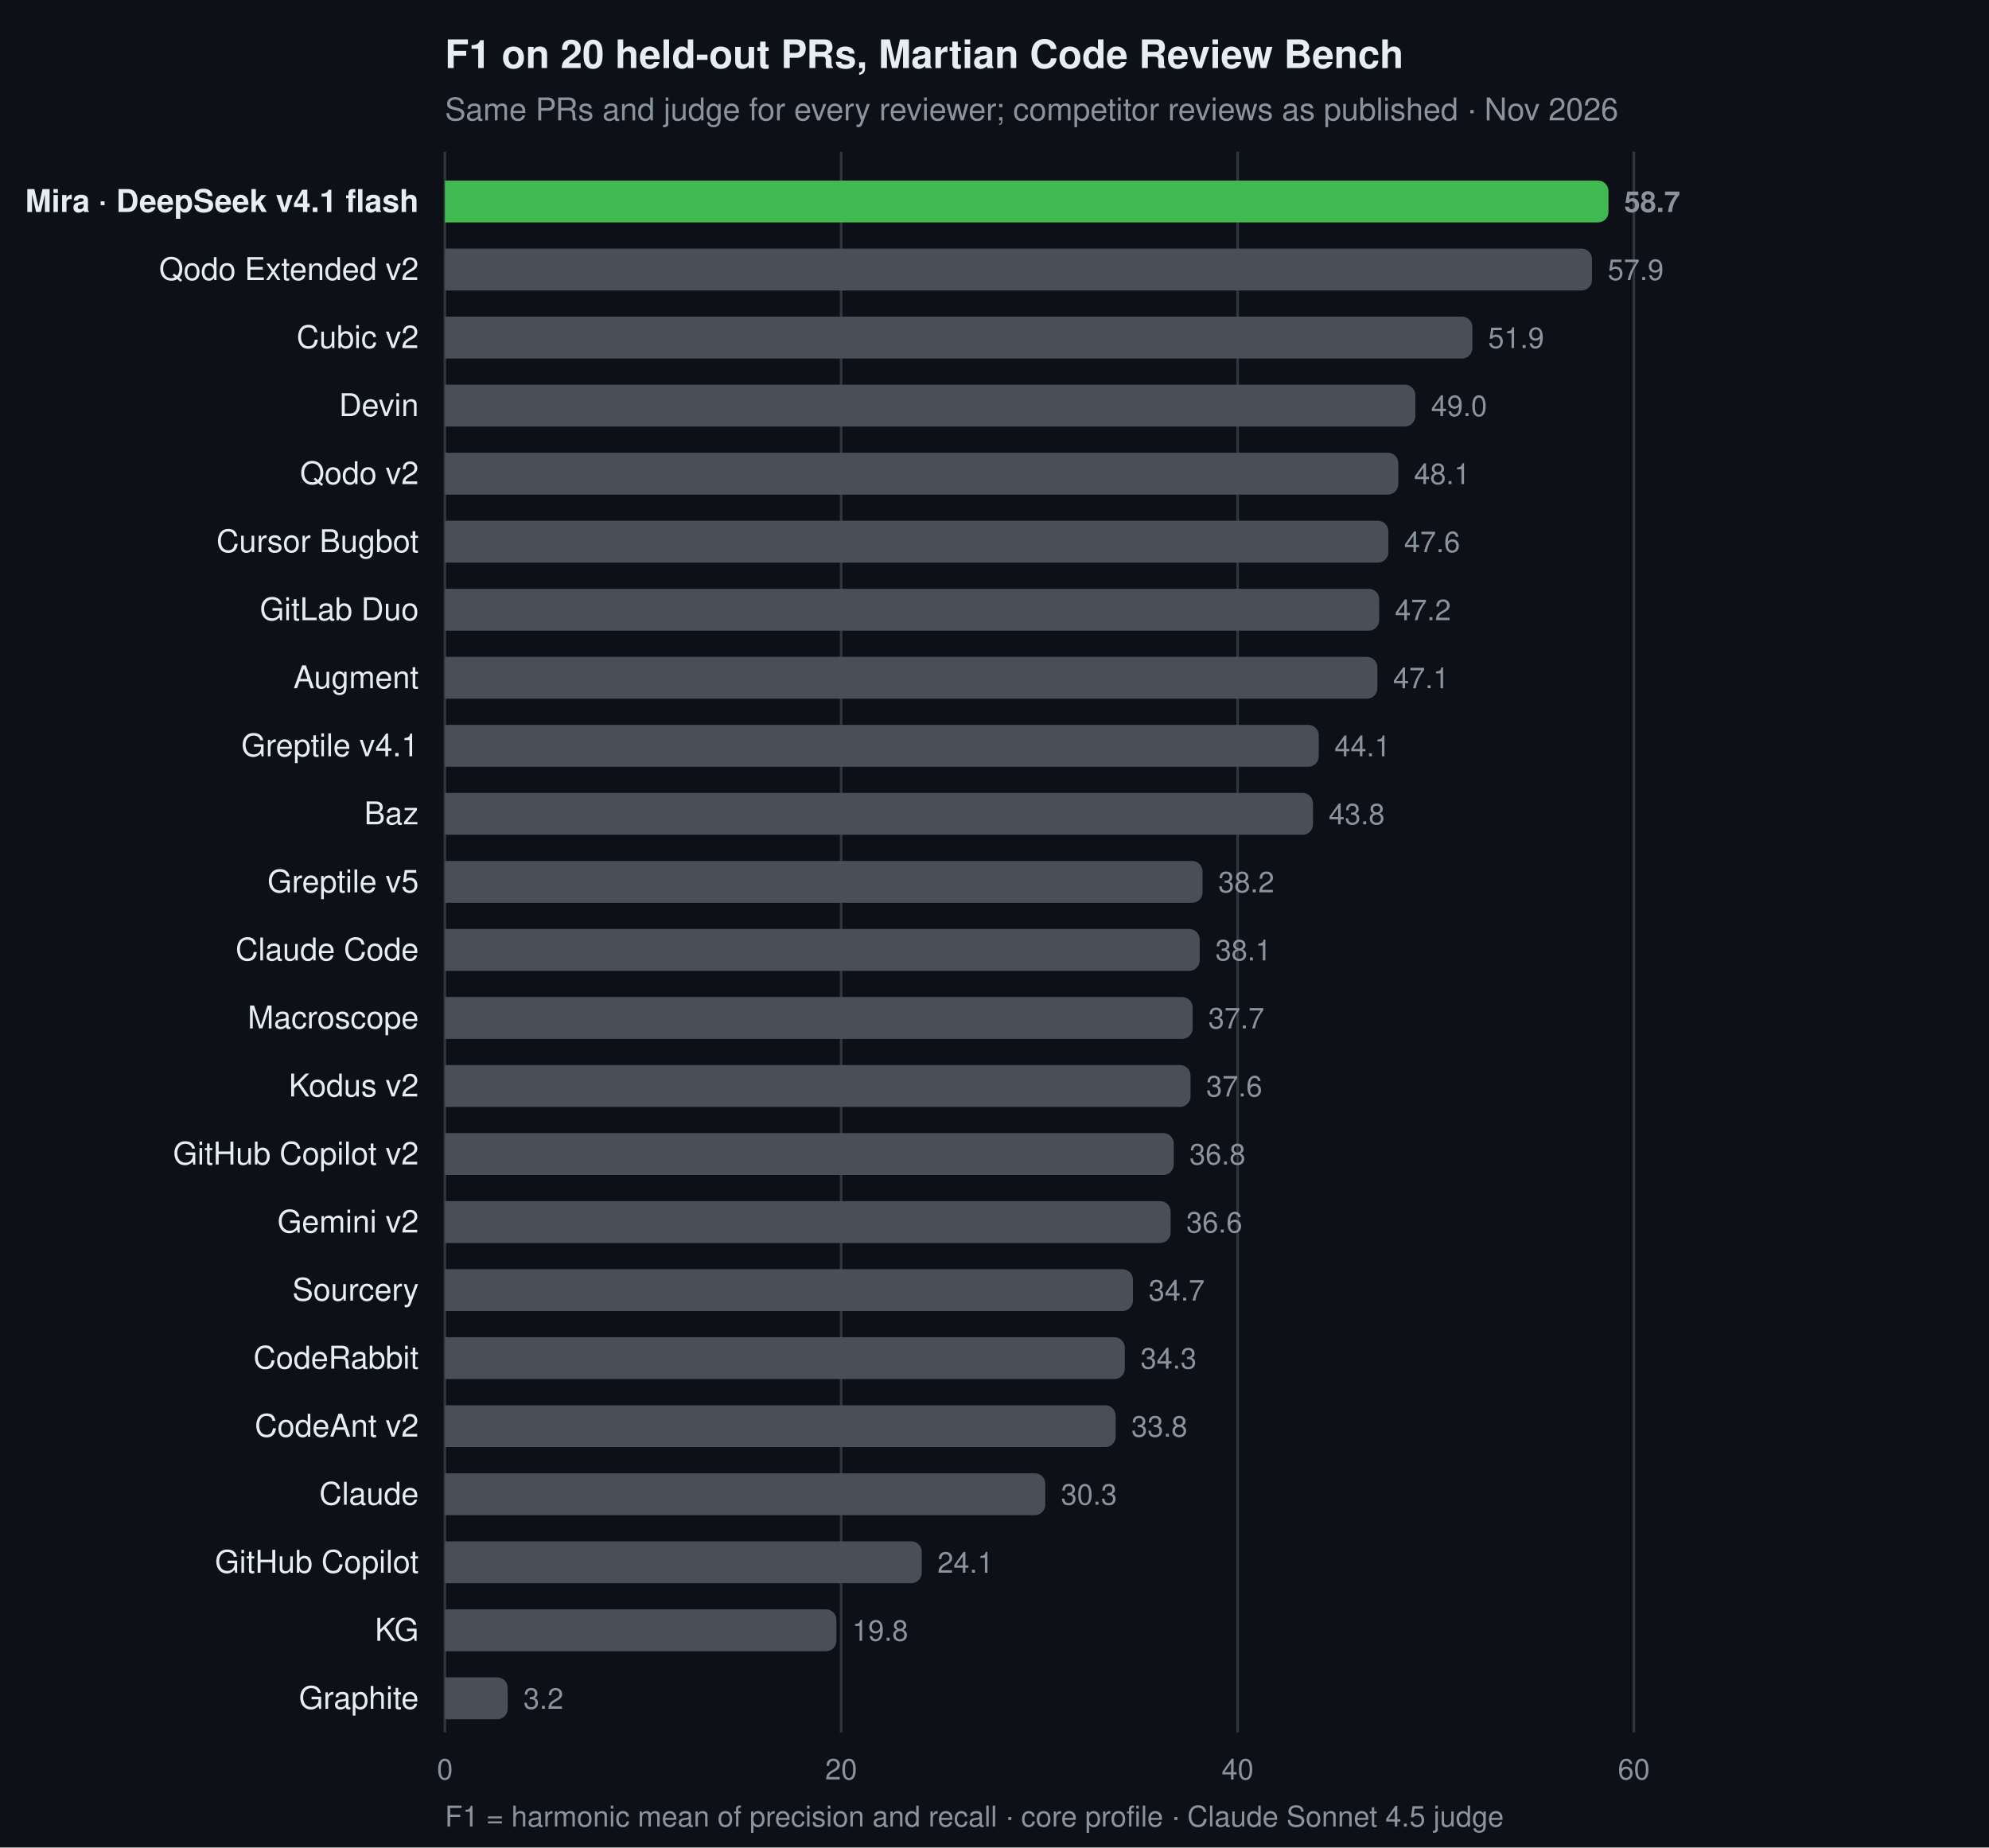
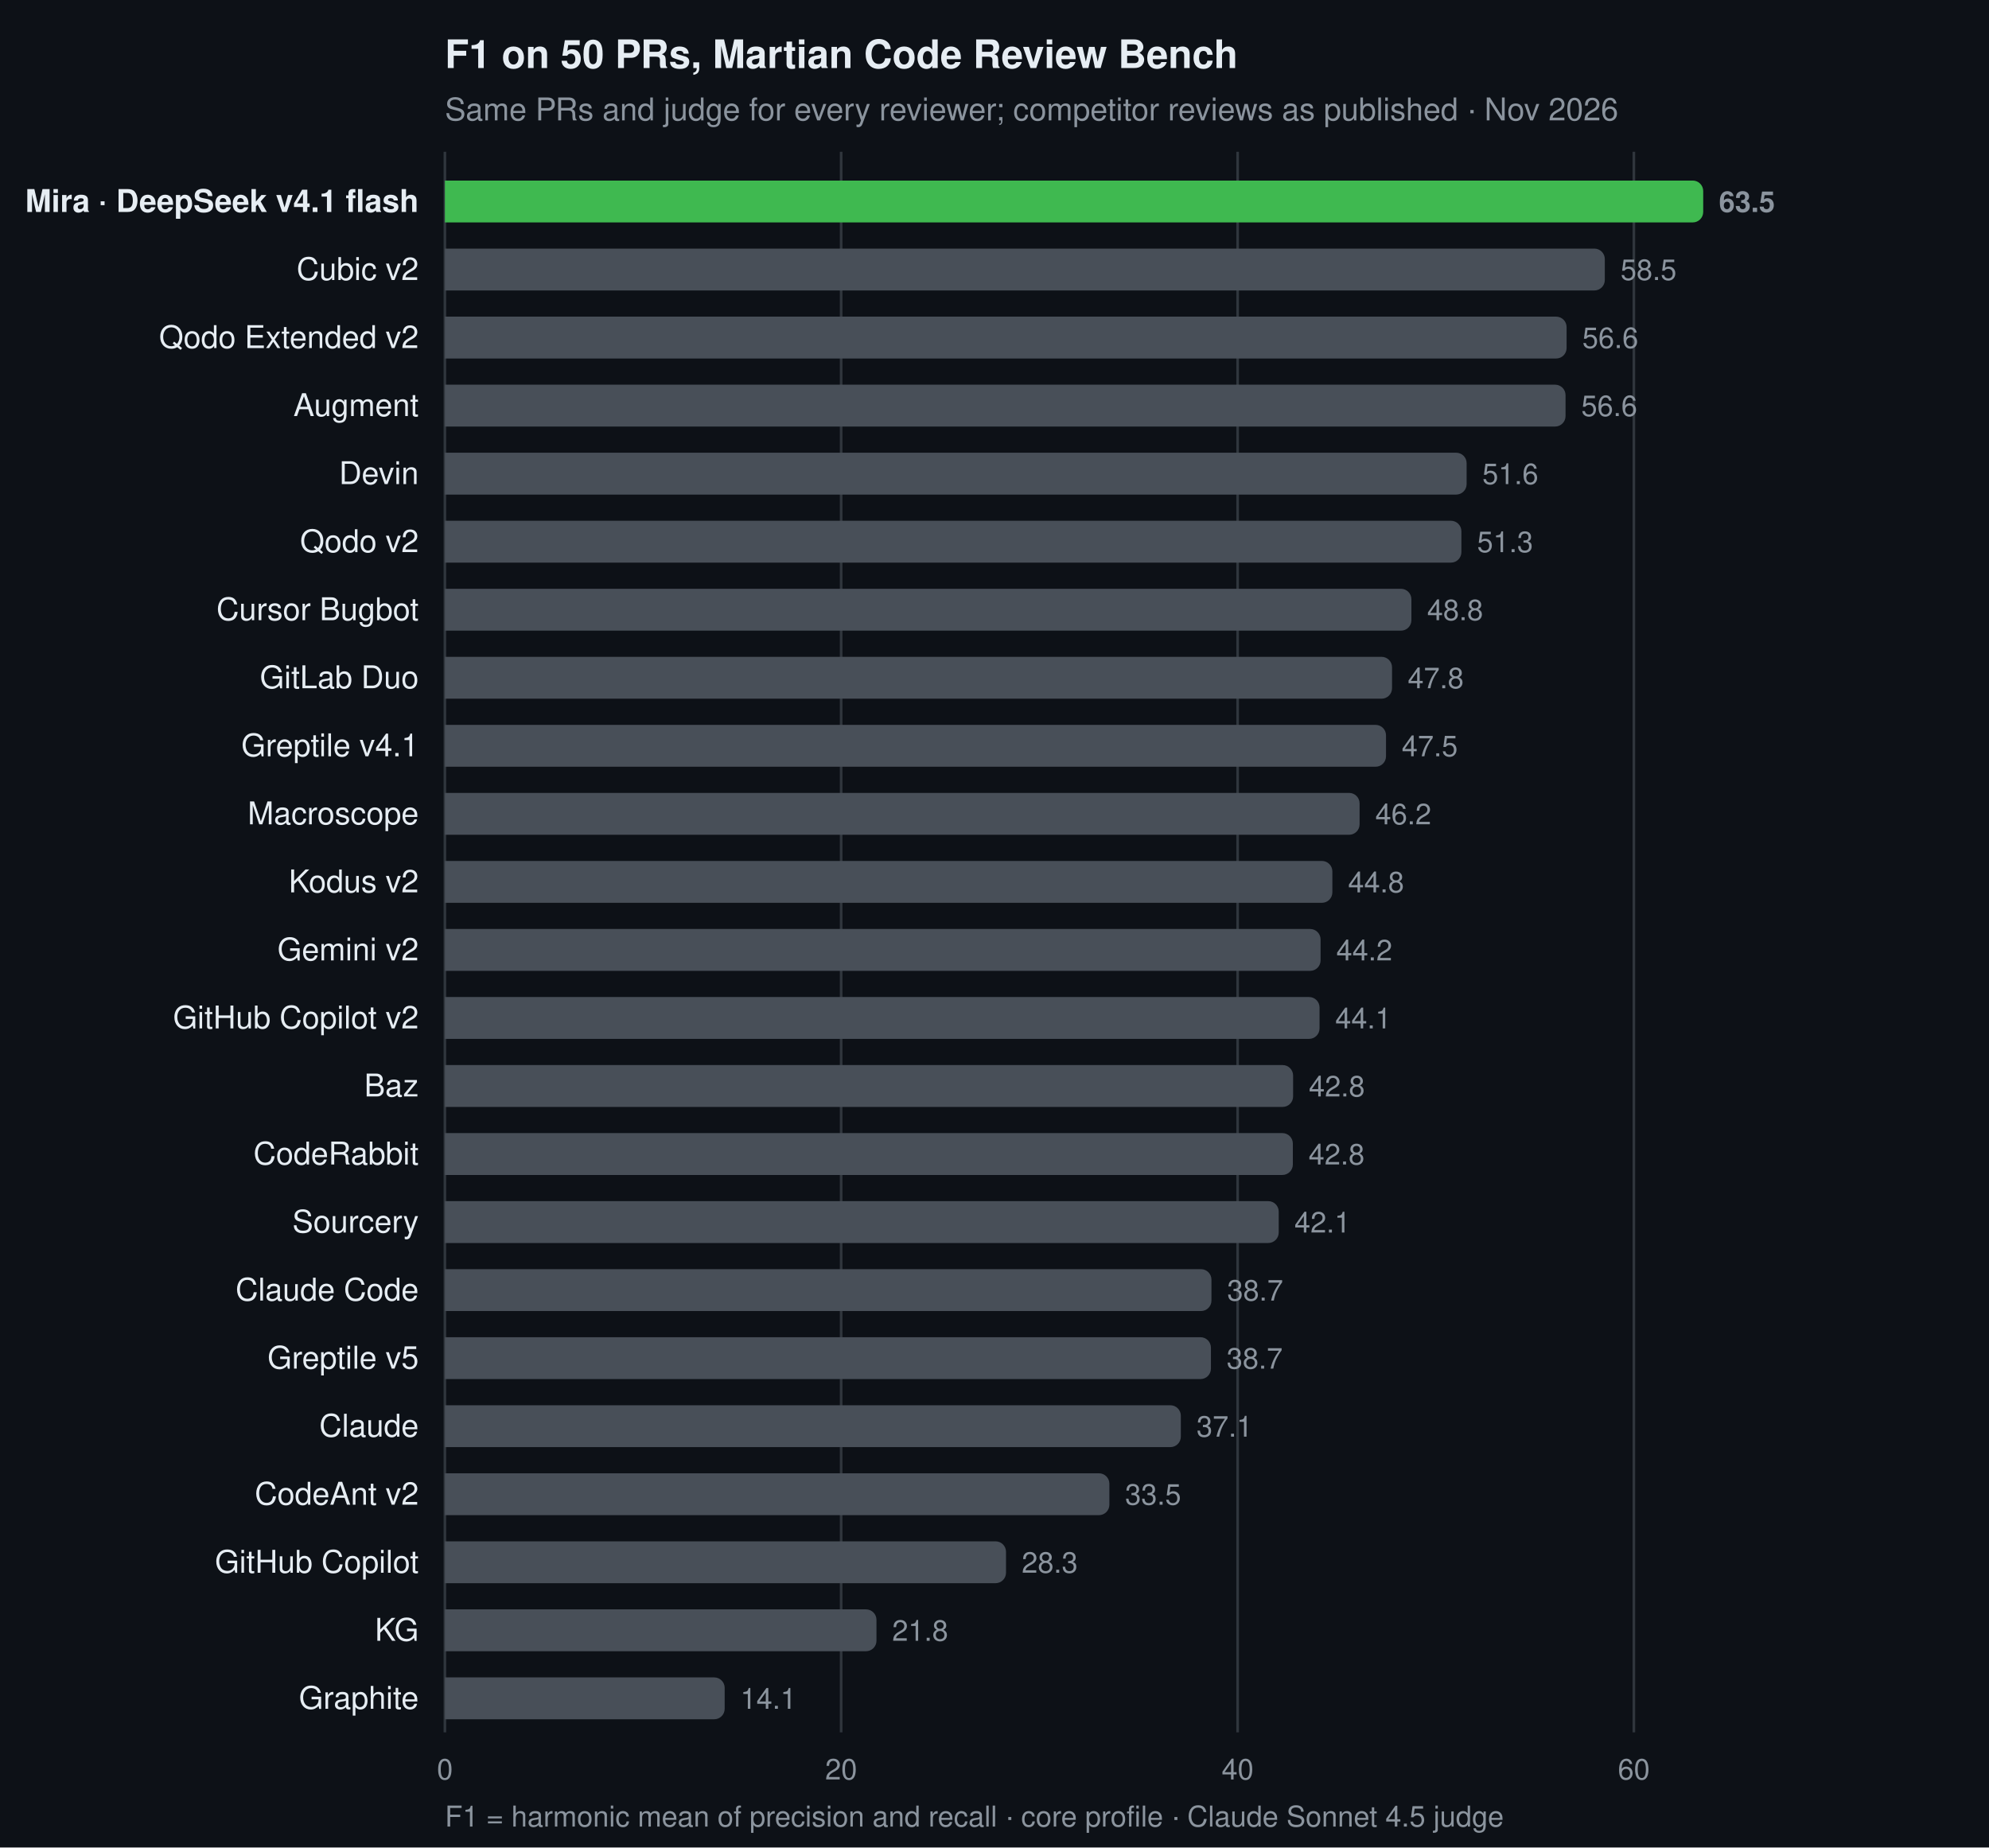
- <svg xmlns="http://www.w3.org/2000/svg" width="760" height="706" viewBox="0 0 760 706" role="img" aria-label="F1 per code reviewer on 20 held-out pull requests; Mira ranks first">
+ <svg xmlns="http://www.w3.org/2000/svg" width="760" height="706" viewBox="0 0 760 706" role="img" aria-label="F1 per code reviewer on 50 pull requests; Mira ranks first">
  <rect width="760" height="706" fill="#0d1117" />
-   <text x="170" y="26" font-family="-apple-system, BlinkMacSystemFont, 'Segoe UI', Helvetica, Arial, sans-serif" font-size="15" font-weight="600" fill="#e6edf3">F1 on 20 held-out PRs, Martian Code Review Bench</text>
-   <text x="170" y="46" font-family="-apple-system, BlinkMacSystemFont, 'Segoe UI', Helvetica, Arial, sans-serif" font-size="12" fill="#8b949e">Same PRs and judge for every reviewer; competitor reviews as published · Nov 2026</text>
+   <text x="170.0" y="26.0" font-family="-apple-system, BlinkMacSystemFont, 'Segoe UI', Helvetica, Arial, sans-serif" font-size="15" font-weight="600" fill="#e6edf3" text-anchor="start">F1 on 50 PRs, Martian Code Review Bench</text>
+   <text x="170.0" y="46.0" font-family="-apple-system, BlinkMacSystemFont, 'Segoe UI', Helvetica, Arial, sans-serif" font-size="12" font-weight="400" fill="#8b949e" text-anchor="start">Same PRs and judge for every reviewer; competitor reviews as published · Nov 2026</text>
  <line x1="170.0" y1="58" x2="170.0" y2="662" stroke="#30363d" stroke-width="1" />
-   <text x="170.0" y="680" font-family="-apple-system, BlinkMacSystemFont, 'Segoe UI', Helvetica, Arial, sans-serif" font-size="11" fill="#8b949e" text-anchor="middle">0</text>
+   <text x="170.0" y="680.0" font-family="-apple-system, BlinkMacSystemFont, 'Segoe UI', Helvetica, Arial, sans-serif" font-size="11" font-weight="400" fill="#8b949e" text-anchor="middle">0</text>
  <line x1="321.4" y1="58" x2="321.4" y2="662" stroke="#30363d" stroke-width="1" />
-   <text x="321.4" y="680" font-family="-apple-system, BlinkMacSystemFont, 'Segoe UI', Helvetica, Arial, sans-serif" font-size="11" fill="#8b949e" text-anchor="middle">20</text>
+   <text x="321.4" y="680.0" font-family="-apple-system, BlinkMacSystemFont, 'Segoe UI', Helvetica, Arial, sans-serif" font-size="11" font-weight="400" fill="#8b949e" text-anchor="middle">20</text>
  <line x1="472.9" y1="58" x2="472.9" y2="662" stroke="#30363d" stroke-width="1" />
-   <text x="472.9" y="680" font-family="-apple-system, BlinkMacSystemFont, 'Segoe UI', Helvetica, Arial, sans-serif" font-size="11" fill="#8b949e" text-anchor="middle">40</text>
+   <text x="472.9" y="680.0" font-family="-apple-system, BlinkMacSystemFont, 'Segoe UI', Helvetica, Arial, sans-serif" font-size="11" font-weight="400" fill="#8b949e" text-anchor="middle">40</text>
  <line x1="624.3" y1="58" x2="624.3" y2="662" stroke="#30363d" stroke-width="1" />
-   <text x="624.3" y="680" font-family="-apple-system, BlinkMacSystemFont, 'Segoe UI', Helvetica, Arial, sans-serif" font-size="11" fill="#8b949e" text-anchor="middle">60</text>
-   <text x="170" y="698" font-family="-apple-system, BlinkMacSystemFont, 'Segoe UI', Helvetica, Arial, sans-serif" font-size="11" fill="#8b949e">F1 = harmonic mean of precision and recall · core profile · Claude Sonnet 4.5 judge</text>
-   <path d="M170,69.0 h440.6 a4,4 0 0 1 4,4 v8 a4,4 0 0 1 -4,4 h-440.6 z" fill="#3fb950" />
-   <text x="160" y="81.0" font-family="-apple-system, BlinkMacSystemFont, 'Segoe UI', Helvetica, Arial, sans-serif" font-size="12" font-weight="600" fill="#e6edf3" text-anchor="end">Mira · DeepSeek v4.1 flash</text>
-   <text x="620.6" y="81.0" font-family="-apple-system, BlinkMacSystemFont, 'Segoe UI', Helvetica, Arial, sans-serif" font-size="11" font-weight="600" fill="#8b949e">58.7</text>
-   <path d="M170,95.0 h434.3 a4,4 0 0 1 4,4 v8 a4,4 0 0 1 -4,4 h-434.3 z" fill="#484f58" />
-   <text x="160" y="107.0" font-family="-apple-system, BlinkMacSystemFont, 'Segoe UI', Helvetica, Arial, sans-serif" font-size="12" font-weight="400" fill="#e6edf3" text-anchor="end">Qodo Extended v2</text>
-   <text x="614.3" y="107.0" font-family="-apple-system, BlinkMacSystemFont, 'Segoe UI', Helvetica, Arial, sans-serif" font-size="11" font-weight="400" fill="#8b949e">57.9</text>
-   <path d="M170,121.0 h388.6 a4,4 0 0 1 4,4 v8 a4,4 0 0 1 -4,4 h-388.6 z" fill="#484f58" />
-   <text x="160" y="133.0" font-family="-apple-system, BlinkMacSystemFont, 'Segoe UI', Helvetica, Arial, sans-serif" font-size="12" font-weight="400" fill="#e6edf3" text-anchor="end">Cubic v2</text>
-   <text x="568.6" y="133.0" font-family="-apple-system, BlinkMacSystemFont, 'Segoe UI', Helvetica, Arial, sans-serif" font-size="11" font-weight="400" fill="#8b949e">51.9</text>
-   <path d="M170,147.0 h366.8 a4,4 0 0 1 4,4 v8 a4,4 0 0 1 -4,4 h-366.8 z" fill="#484f58" />
-   <text x="160" y="159.0" font-family="-apple-system, BlinkMacSystemFont, 'Segoe UI', Helvetica, Arial, sans-serif" font-size="12" font-weight="400" fill="#e6edf3" text-anchor="end">Devin</text>
-   <text x="546.8" y="159.0" font-family="-apple-system, BlinkMacSystemFont, 'Segoe UI', Helvetica, Arial, sans-serif" font-size="11" font-weight="400" fill="#8b949e">49.0</text>
-   <path d="M170,173.0 h360.3 a4,4 0 0 1 4,4 v8 a4,4 0 0 1 -4,4 h-360.3 z" fill="#484f58" />
-   <text x="160" y="185.0" font-family="-apple-system, BlinkMacSystemFont, 'Segoe UI', Helvetica, Arial, sans-serif" font-size="12" font-weight="400" fill="#e6edf3" text-anchor="end">Qodo v2</text>
-   <text x="540.3" y="185.0" font-family="-apple-system, BlinkMacSystemFont, 'Segoe UI', Helvetica, Arial, sans-serif" font-size="11" font-weight="400" fill="#8b949e">48.1</text>
-   <path d="M170,199.0 h356.5 a4,4 0 0 1 4,4 v8 a4,4 0 0 1 -4,4 h-356.5 z" fill="#484f58" />
-   <text x="160" y="211.0" font-family="-apple-system, BlinkMacSystemFont, 'Segoe UI', Helvetica, Arial, sans-serif" font-size="12" font-weight="400" fill="#e6edf3" text-anchor="end">Cursor Bugbot</text>
-   <text x="536.5" y="211.0" font-family="-apple-system, BlinkMacSystemFont, 'Segoe UI', Helvetica, Arial, sans-serif" font-size="11" font-weight="400" fill="#8b949e">47.6</text>
-   <path d="M170,225.0 h353.0 a4,4 0 0 1 4,4 v8 a4,4 0 0 1 -4,4 h-353.0 z" fill="#484f58" />
-   <text x="160" y="237.0" font-family="-apple-system, BlinkMacSystemFont, 'Segoe UI', Helvetica, Arial, sans-serif" font-size="12" font-weight="400" fill="#e6edf3" text-anchor="end">GitLab Duo</text>
-   <text x="533.0" y="237.0" font-family="-apple-system, BlinkMacSystemFont, 'Segoe UI', Helvetica, Arial, sans-serif" font-size="11" font-weight="400" fill="#8b949e">47.2</text>
-   <path d="M170,251.0 h352.3 a4,4 0 0 1 4,4 v8 a4,4 0 0 1 -4,4 h-352.3 z" fill="#484f58" />
-   <text x="160" y="263.0" font-family="-apple-system, BlinkMacSystemFont, 'Segoe UI', Helvetica, Arial, sans-serif" font-size="12" font-weight="400" fill="#e6edf3" text-anchor="end">Augment</text>
-   <text x="532.3" y="263.0" font-family="-apple-system, BlinkMacSystemFont, 'Segoe UI', Helvetica, Arial, sans-serif" font-size="11" font-weight="400" fill="#8b949e">47.1</text>
-   <path d="M170,277.0 h329.9 a4,4 0 0 1 4,4 v8 a4,4 0 0 1 -4,4 h-329.9 z" fill="#484f58" />
-   <text x="160" y="289.0" font-family="-apple-system, BlinkMacSystemFont, 'Segoe UI', Helvetica, Arial, sans-serif" font-size="12" font-weight="400" fill="#e6edf3" text-anchor="end">Greptile v4.1</text>
-   <text x="509.9" y="289.0" font-family="-apple-system, BlinkMacSystemFont, 'Segoe UI', Helvetica, Arial, sans-serif" font-size="11" font-weight="400" fill="#8b949e">44.1</text>
-   <path d="M170,303.0 h327.7 a4,4 0 0 1 4,4 v8 a4,4 0 0 1 -4,4 h-327.7 z" fill="#484f58" />
-   <text x="160" y="315.0" font-family="-apple-system, BlinkMacSystemFont, 'Segoe UI', Helvetica, Arial, sans-serif" font-size="12" font-weight="400" fill="#e6edf3" text-anchor="end">Baz</text>
-   <text x="507.7" y="315.0" font-family="-apple-system, BlinkMacSystemFont, 'Segoe UI', Helvetica, Arial, sans-serif" font-size="11" font-weight="400" fill="#8b949e">43.8</text>
-   <path d="M170,329.0 h285.5 a4,4 0 0 1 4,4 v8 a4,4 0 0 1 -4,4 h-285.5 z" fill="#484f58" />
-   <text x="160" y="341.0" font-family="-apple-system, BlinkMacSystemFont, 'Segoe UI', Helvetica, Arial, sans-serif" font-size="12" font-weight="400" fill="#e6edf3" text-anchor="end">Greptile v5</text>
-   <text x="465.5" y="341.0" font-family="-apple-system, BlinkMacSystemFont, 'Segoe UI', Helvetica, Arial, sans-serif" font-size="11" font-weight="400" fill="#8b949e">38.2</text>
-   <path d="M170,355.0 h284.4 a4,4 0 0 1 4,4 v8 a4,4 0 0 1 -4,4 h-284.4 z" fill="#484f58" />
-   <text x="160" y="367.0" font-family="-apple-system, BlinkMacSystemFont, 'Segoe UI', Helvetica, Arial, sans-serif" font-size="12" font-weight="400" fill="#e6edf3" text-anchor="end">Claude Code</text>
-   <text x="464.4" y="367.0" font-family="-apple-system, BlinkMacSystemFont, 'Segoe UI', Helvetica, Arial, sans-serif" font-size="11" font-weight="400" fill="#8b949e">38.1</text>
-   <path d="M170,381.0 h281.7 a4,4 0 0 1 4,4 v8 a4,4 0 0 1 -4,4 h-281.7 z" fill="#484f58" />
-   <text x="160" y="393.0" font-family="-apple-system, BlinkMacSystemFont, 'Segoe UI', Helvetica, Arial, sans-serif" font-size="12" font-weight="400" fill="#e6edf3" text-anchor="end">Macroscope</text>
-   <text x="461.7" y="393.0" font-family="-apple-system, BlinkMacSystemFont, 'Segoe UI', Helvetica, Arial, sans-serif" font-size="11" font-weight="400" fill="#8b949e">37.7</text>
-   <path d="M170,407.0 h280.9 a4,4 0 0 1 4,4 v8 a4,4 0 0 1 -4,4 h-280.9 z" fill="#484f58" />
-   <text x="160" y="419.0" font-family="-apple-system, BlinkMacSystemFont, 'Segoe UI', Helvetica, Arial, sans-serif" font-size="12" font-weight="400" fill="#e6edf3" text-anchor="end">Kodus v2</text>
-   <text x="460.9" y="419.0" font-family="-apple-system, BlinkMacSystemFont, 'Segoe UI', Helvetica, Arial, sans-serif" font-size="11" font-weight="400" fill="#8b949e">37.6</text>
-   <path d="M170,433.0 h274.5 a4,4 0 0 1 4,4 v8 a4,4 0 0 1 -4,4 h-274.5 z" fill="#484f58" />
-   <text x="160" y="445.0" font-family="-apple-system, BlinkMacSystemFont, 'Segoe UI', Helvetica, Arial, sans-serif" font-size="12" font-weight="400" fill="#e6edf3" text-anchor="end">GitHub Copilot v2</text>
-   <text x="454.5" y="445.0" font-family="-apple-system, BlinkMacSystemFont, 'Segoe UI', Helvetica, Arial, sans-serif" font-size="11" font-weight="400" fill="#8b949e">36.8</text>
-   <path d="M170,459.0 h273.3 a4,4 0 0 1 4,4 v8 a4,4 0 0 1 -4,4 h-273.3 z" fill="#484f58" />
-   <text x="160" y="471.0" font-family="-apple-system, BlinkMacSystemFont, 'Segoe UI', Helvetica, Arial, sans-serif" font-size="12" font-weight="400" fill="#e6edf3" text-anchor="end">Gemini v2</text>
-   <text x="453.3" y="471.0" font-family="-apple-system, BlinkMacSystemFont, 'Segoe UI', Helvetica, Arial, sans-serif" font-size="11" font-weight="400" fill="#8b949e">36.6</text>
-   <path d="M170,485.0 h258.9 a4,4 0 0 1 4,4 v8 a4,4 0 0 1 -4,4 h-258.9 z" fill="#484f58" />
-   <text x="160" y="497.0" font-family="-apple-system, BlinkMacSystemFont, 'Segoe UI', Helvetica, Arial, sans-serif" font-size="12" font-weight="400" fill="#e6edf3" text-anchor="end">Sourcery</text>
-   <text x="438.9" y="497.0" font-family="-apple-system, BlinkMacSystemFont, 'Segoe UI', Helvetica, Arial, sans-serif" font-size="11" font-weight="400" fill="#8b949e">34.7</text>
-   <path d="M170,511.0 h255.8 a4,4 0 0 1 4,4 v8 a4,4 0 0 1 -4,4 h-255.8 z" fill="#484f58" />
-   <text x="160" y="523.0" font-family="-apple-system, BlinkMacSystemFont, 'Segoe UI', Helvetica, Arial, sans-serif" font-size="12" font-weight="400" fill="#e6edf3" text-anchor="end">CodeRabbit</text>
-   <text x="435.8" y="523.0" font-family="-apple-system, BlinkMacSystemFont, 'Segoe UI', Helvetica, Arial, sans-serif" font-size="11" font-weight="400" fill="#8b949e">34.3</text>
-   <path d="M170,537.0 h252.3 a4,4 0 0 1 4,4 v8 a4,4 0 0 1 -4,4 h-252.3 z" fill="#484f58" />
-   <text x="160" y="549.0" font-family="-apple-system, BlinkMacSystemFont, 'Segoe UI', Helvetica, Arial, sans-serif" font-size="12" font-weight="400" fill="#e6edf3" text-anchor="end">CodeAnt v2</text>
-   <text x="432.3" y="549.0" font-family="-apple-system, BlinkMacSystemFont, 'Segoe UI', Helvetica, Arial, sans-serif" font-size="11" font-weight="400" fill="#8b949e">33.8</text>
-   <path d="M170,563.0 h225.4 a4,4 0 0 1 4,4 v8 a4,4 0 0 1 -4,4 h-225.4 z" fill="#484f58" />
-   <text x="160" y="575.0" font-family="-apple-system, BlinkMacSystemFont, 'Segoe UI', Helvetica, Arial, sans-serif" font-size="12" font-weight="400" fill="#e6edf3" text-anchor="end">Claude</text>
-   <text x="405.4" y="575.0" font-family="-apple-system, BlinkMacSystemFont, 'Segoe UI', Helvetica, Arial, sans-serif" font-size="11" font-weight="400" fill="#8b949e">30.3</text>
-   <path d="M170,589.0 h178.2 a4,4 0 0 1 4,4 v8 a4,4 0 0 1 -4,4 h-178.2 z" fill="#484f58" />
-   <text x="160" y="601.0" font-family="-apple-system, BlinkMacSystemFont, 'Segoe UI', Helvetica, Arial, sans-serif" font-size="12" font-weight="400" fill="#e6edf3" text-anchor="end">GitHub Copilot</text>
-   <text x="358.2" y="601.0" font-family="-apple-system, BlinkMacSystemFont, 'Segoe UI', Helvetica, Arial, sans-serif" font-size="11" font-weight="400" fill="#8b949e">24.1</text>
-   <path d="M170,615.0 h145.6 a4,4 0 0 1 4,4 v8 a4,4 0 0 1 -4,4 h-145.6 z" fill="#484f58" />
-   <text x="160" y="627.0" font-family="-apple-system, BlinkMacSystemFont, 'Segoe UI', Helvetica, Arial, sans-serif" font-size="12" font-weight="400" fill="#e6edf3" text-anchor="end">KG</text>
-   <text x="325.6" y="627.0" font-family="-apple-system, BlinkMacSystemFont, 'Segoe UI', Helvetica, Arial, sans-serif" font-size="11" font-weight="400" fill="#8b949e">19.8</text>
-   <path d="M170,641.0 h20.0 a4,4 0 0 1 4,4 v8 a4,4 0 0 1 -4,4 h-20.0 z" fill="#484f58" />
-   <text x="160" y="653.0" font-family="-apple-system, BlinkMacSystemFont, 'Segoe UI', Helvetica, Arial, sans-serif" font-size="12" font-weight="400" fill="#e6edf3" text-anchor="end">Graphite</text>
-   <text x="200.0" y="653.0" font-family="-apple-system, BlinkMacSystemFont, 'Segoe UI', Helvetica, Arial, sans-serif" font-size="11" font-weight="400" fill="#8b949e">3.2</text>
+   <text x="624.3" y="680.0" font-family="-apple-system, BlinkMacSystemFont, 'Segoe UI', Helvetica, Arial, sans-serif" font-size="11" font-weight="400" fill="#8b949e" text-anchor="middle">60</text>
+   <text x="170.0" y="698.0" font-family="-apple-system, BlinkMacSystemFont, 'Segoe UI', Helvetica, Arial, sans-serif" font-size="11" font-weight="400" fill="#8b949e" text-anchor="start">F1 = harmonic mean of precision and recall · core profile · Claude Sonnet 4.5 judge</text>
+   <path d="M170.0,69.0 h476.8 a4,4 0 0 1 4,4 v8 a4,4 0 0 1 -4,4 h-476.8 z" fill="#3fb950" />
+   <text x="160.0" y="81.0" font-family="-apple-system, BlinkMacSystemFont, 'Segoe UI', Helvetica, Arial, sans-serif" font-size="12" font-weight="600" fill="#e6edf3" text-anchor="end">Mira · DeepSeek v4.1 flash</text>
+   <text x="656.8" y="81.0" font-family="-apple-system, BlinkMacSystemFont, 'Segoe UI', Helvetica, Arial, sans-serif" font-size="11" font-weight="600" fill="#8b949e" text-anchor="start">63.5</text>
+   <path d="M170.0,95.0 h439.2 a4,4 0 0 1 4,4 v8 a4,4 0 0 1 -4,4 h-439.2 z" fill="#484f58" />
+   <text x="160.0" y="107.0" font-family="-apple-system, BlinkMacSystemFont, 'Segoe UI', Helvetica, Arial, sans-serif" font-size="12" font-weight="400" fill="#e6edf3" text-anchor="end">Cubic v2</text>
+   <text x="619.2" y="107.0" font-family="-apple-system, BlinkMacSystemFont, 'Segoe UI', Helvetica, Arial, sans-serif" font-size="11" font-weight="400" fill="#8b949e" text-anchor="start">58.5</text>
+   <path d="M170.0,121.0 h424.6 a4,4 0 0 1 4,4 v8 a4,4 0 0 1 -4,4 h-424.6 z" fill="#484f58" />
+   <text x="160.0" y="133.0" font-family="-apple-system, BlinkMacSystemFont, 'Segoe UI', Helvetica, Arial, sans-serif" font-size="12" font-weight="400" fill="#e6edf3" text-anchor="end">Qodo Extended v2</text>
+   <text x="604.6" y="133.0" font-family="-apple-system, BlinkMacSystemFont, 'Segoe UI', Helvetica, Arial, sans-serif" font-size="11" font-weight="400" fill="#8b949e" text-anchor="start">56.6</text>
+   <path d="M170.0,147.0 h424.2 a4,4 0 0 1 4,4 v8 a4,4 0 0 1 -4,4 h-424.2 z" fill="#484f58" />
+   <text x="160.0" y="159.0" font-family="-apple-system, BlinkMacSystemFont, 'Segoe UI', Helvetica, Arial, sans-serif" font-size="12" font-weight="400" fill="#e6edf3" text-anchor="end">Augment</text>
+   <text x="604.2" y="159.0" font-family="-apple-system, BlinkMacSystemFont, 'Segoe UI', Helvetica, Arial, sans-serif" font-size="11" font-weight="400" fill="#8b949e" text-anchor="start">56.6</text>
+   <path d="M170.0,173.0 h386.4 a4,4 0 0 1 4,4 v8 a4,4 0 0 1 -4,4 h-386.4 z" fill="#484f58" />
+   <text x="160.0" y="185.0" font-family="-apple-system, BlinkMacSystemFont, 'Segoe UI', Helvetica, Arial, sans-serif" font-size="12" font-weight="400" fill="#e6edf3" text-anchor="end">Devin</text>
+   <text x="566.4" y="185.0" font-family="-apple-system, BlinkMacSystemFont, 'Segoe UI', Helvetica, Arial, sans-serif" font-size="11" font-weight="400" fill="#8b949e" text-anchor="start">51.6</text>
+   <path d="M170.0,199.0 h384.4 a4,4 0 0 1 4,4 v8 a4,4 0 0 1 -4,4 h-384.4 z" fill="#484f58" />
+   <text x="160.0" y="211.0" font-family="-apple-system, BlinkMacSystemFont, 'Segoe UI', Helvetica, Arial, sans-serif" font-size="12" font-weight="400" fill="#e6edf3" text-anchor="end">Qodo v2</text>
+   <text x="564.4" y="211.0" font-family="-apple-system, BlinkMacSystemFont, 'Segoe UI', Helvetica, Arial, sans-serif" font-size="11" font-weight="400" fill="#8b949e" text-anchor="start">51.3</text>
+   <path d="M170.0,225.0 h365.3 a4,4 0 0 1 4,4 v8 a4,4 0 0 1 -4,4 h-365.3 z" fill="#484f58" />
+   <text x="160.0" y="237.0" font-family="-apple-system, BlinkMacSystemFont, 'Segoe UI', Helvetica, Arial, sans-serif" font-size="12" font-weight="400" fill="#e6edf3" text-anchor="end">Cursor Bugbot</text>
+   <text x="545.3" y="237.0" font-family="-apple-system, BlinkMacSystemFont, 'Segoe UI', Helvetica, Arial, sans-serif" font-size="11" font-weight="400" fill="#8b949e" text-anchor="start">48.8</text>
+   <path d="M170.0,251.0 h357.9 a4,4 0 0 1 4,4 v8 a4,4 0 0 1 -4,4 h-357.9 z" fill="#484f58" />
+   <text x="160.0" y="263.0" font-family="-apple-system, BlinkMacSystemFont, 'Segoe UI', Helvetica, Arial, sans-serif" font-size="12" font-weight="400" fill="#e6edf3" text-anchor="end">GitLab Duo</text>
+   <text x="537.9" y="263.0" font-family="-apple-system, BlinkMacSystemFont, 'Segoe UI', Helvetica, Arial, sans-serif" font-size="11" font-weight="400" fill="#8b949e" text-anchor="start">47.8</text>
+   <path d="M170.0,277.0 h355.6 a4,4 0 0 1 4,4 v8 a4,4 0 0 1 -4,4 h-355.6 z" fill="#484f58" />
+   <text x="160.0" y="289.0" font-family="-apple-system, BlinkMacSystemFont, 'Segoe UI', Helvetica, Arial, sans-serif" font-size="12" font-weight="400" fill="#e6edf3" text-anchor="end">Greptile v4.1</text>
+   <text x="535.6" y="289.0" font-family="-apple-system, BlinkMacSystemFont, 'Segoe UI', Helvetica, Arial, sans-serif" font-size="11" font-weight="400" fill="#8b949e" text-anchor="start">47.5</text>
+   <path d="M170.0,303.0 h345.5 a4,4 0 0 1 4,4 v8 a4,4 0 0 1 -4,4 h-345.5 z" fill="#484f58" />
+   <text x="160.0" y="315.0" font-family="-apple-system, BlinkMacSystemFont, 'Segoe UI', Helvetica, Arial, sans-serif" font-size="12" font-weight="400" fill="#e6edf3" text-anchor="end">Macroscope</text>
+   <text x="525.5" y="315.0" font-family="-apple-system, BlinkMacSystemFont, 'Segoe UI', Helvetica, Arial, sans-serif" font-size="11" font-weight="400" fill="#8b949e" text-anchor="start">46.2</text>
+   <path d="M170.0,329.0 h335.1 a4,4 0 0 1 4,4 v8 a4,4 0 0 1 -4,4 h-335.1 z" fill="#484f58" />
+   <text x="160.0" y="341.0" font-family="-apple-system, BlinkMacSystemFont, 'Segoe UI', Helvetica, Arial, sans-serif" font-size="12" font-weight="400" fill="#e6edf3" text-anchor="end">Kodus v2</text>
+   <text x="515.1" y="341.0" font-family="-apple-system, BlinkMacSystemFont, 'Segoe UI', Helvetica, Arial, sans-serif" font-size="11" font-weight="400" fill="#8b949e" text-anchor="start">44.8</text>
+   <path d="M170.0,355.0 h330.6 a4,4 0 0 1 4,4 v8 a4,4 0 0 1 -4,4 h-330.6 z" fill="#484f58" />
+   <text x="160.0" y="367.0" font-family="-apple-system, BlinkMacSystemFont, 'Segoe UI', Helvetica, Arial, sans-serif" font-size="12" font-weight="400" fill="#e6edf3" text-anchor="end">Gemini v2</text>
+   <text x="510.6" y="367.0" font-family="-apple-system, BlinkMacSystemFont, 'Segoe UI', Helvetica, Arial, sans-serif" font-size="11" font-weight="400" fill="#8b949e" text-anchor="start">44.2</text>
+   <path d="M170.0,381.0 h330.2 a4,4 0 0 1 4,4 v8 a4,4 0 0 1 -4,4 h-330.2 z" fill="#484f58" />
+   <text x="160.0" y="393.0" font-family="-apple-system, BlinkMacSystemFont, 'Segoe UI', Helvetica, Arial, sans-serif" font-size="12" font-weight="400" fill="#e6edf3" text-anchor="end">GitHub Copilot v2</text>
+   <text x="510.2" y="393.0" font-family="-apple-system, BlinkMacSystemFont, 'Segoe UI', Helvetica, Arial, sans-serif" font-size="11" font-weight="400" fill="#8b949e" text-anchor="start">44.1</text>
+   <path d="M170.0,407.0 h320.1 a4,4 0 0 1 4,4 v8 a4,4 0 0 1 -4,4 h-320.1 z" fill="#484f58" />
+   <text x="160.0" y="419.0" font-family="-apple-system, BlinkMacSystemFont, 'Segoe UI', Helvetica, Arial, sans-serif" font-size="12" font-weight="400" fill="#e6edf3" text-anchor="end">Baz</text>
+   <text x="500.1" y="419.0" font-family="-apple-system, BlinkMacSystemFont, 'Segoe UI', Helvetica, Arial, sans-serif" font-size="11" font-weight="400" fill="#8b949e" text-anchor="start">42.8</text>
+   <path d="M170.0,433.0 h320.0 a4,4 0 0 1 4,4 v8 a4,4 0 0 1 -4,4 h-320.0 z" fill="#484f58" />
+   <text x="160.0" y="445.0" font-family="-apple-system, BlinkMacSystemFont, 'Segoe UI', Helvetica, Arial, sans-serif" font-size="12" font-weight="400" fill="#e6edf3" text-anchor="end">CodeRabbit</text>
+   <text x="500.0" y="445.0" font-family="-apple-system, BlinkMacSystemFont, 'Segoe UI', Helvetica, Arial, sans-serif" font-size="11" font-weight="400" fill="#8b949e" text-anchor="start">42.8</text>
+   <path d="M170.0,459.0 h314.6 a4,4 0 0 1 4,4 v8 a4,4 0 0 1 -4,4 h-314.6 z" fill="#484f58" />
+   <text x="160.0" y="471.0" font-family="-apple-system, BlinkMacSystemFont, 'Segoe UI', Helvetica, Arial, sans-serif" font-size="12" font-weight="400" fill="#e6edf3" text-anchor="end">Sourcery</text>
+   <text x="494.6" y="471.0" font-family="-apple-system, BlinkMacSystemFont, 'Segoe UI', Helvetica, Arial, sans-serif" font-size="11" font-weight="400" fill="#8b949e" text-anchor="start">42.1</text>
+   <path d="M170.0,485.0 h288.9 a4,4 0 0 1 4,4 v8 a4,4 0 0 1 -4,4 h-288.9 z" fill="#484f58" />
+   <text x="160.0" y="497.0" font-family="-apple-system, BlinkMacSystemFont, 'Segoe UI', Helvetica, Arial, sans-serif" font-size="12" font-weight="400" fill="#e6edf3" text-anchor="end">Claude Code</text>
+   <text x="468.9" y="497.0" font-family="-apple-system, BlinkMacSystemFont, 'Segoe UI', Helvetica, Arial, sans-serif" font-size="11" font-weight="400" fill="#8b949e" text-anchor="start">38.7</text>
+   <path d="M170.0,511.0 h288.7 a4,4 0 0 1 4,4 v8 a4,4 0 0 1 -4,4 h-288.7 z" fill="#484f58" />
+   <text x="160.0" y="523.0" font-family="-apple-system, BlinkMacSystemFont, 'Segoe UI', Helvetica, Arial, sans-serif" font-size="12" font-weight="400" fill="#e6edf3" text-anchor="end">Greptile v5</text>
+   <text x="468.7" y="523.0" font-family="-apple-system, BlinkMacSystemFont, 'Segoe UI', Helvetica, Arial, sans-serif" font-size="11" font-weight="400" fill="#8b949e" text-anchor="start">38.7</text>
+   <path d="M170.0,537.0 h277.2 a4,4 0 0 1 4,4 v8 a4,4 0 0 1 -4,4 h-277.2 z" fill="#484f58" />
+   <text x="160.0" y="549.0" font-family="-apple-system, BlinkMacSystemFont, 'Segoe UI', Helvetica, Arial, sans-serif" font-size="12" font-weight="400" fill="#e6edf3" text-anchor="end">Claude</text>
+   <text x="457.2" y="549.0" font-family="-apple-system, BlinkMacSystemFont, 'Segoe UI', Helvetica, Arial, sans-serif" font-size="11" font-weight="400" fill="#8b949e" text-anchor="start">37.1</text>
+   <path d="M170.0,563.0 h249.9 a4,4 0 0 1 4,4 v8 a4,4 0 0 1 -4,4 h-249.9 z" fill="#484f58" />
+   <text x="160.0" y="575.0" font-family="-apple-system, BlinkMacSystemFont, 'Segoe UI', Helvetica, Arial, sans-serif" font-size="12" font-weight="400" fill="#e6edf3" text-anchor="end">CodeAnt v2</text>
+   <text x="429.9" y="575.0" font-family="-apple-system, BlinkMacSystemFont, 'Segoe UI', Helvetica, Arial, sans-serif" font-size="11" font-weight="400" fill="#8b949e" text-anchor="start">33.5</text>
+   <path d="M170.0,589.0 h210.4 a4,4 0 0 1 4,4 v8 a4,4 0 0 1 -4,4 h-210.4 z" fill="#484f58" />
+   <text x="160.0" y="601.0" font-family="-apple-system, BlinkMacSystemFont, 'Segoe UI', Helvetica, Arial, sans-serif" font-size="12" font-weight="400" fill="#e6edf3" text-anchor="end">GitHub Copilot</text>
+   <text x="390.4" y="601.0" font-family="-apple-system, BlinkMacSystemFont, 'Segoe UI', Helvetica, Arial, sans-serif" font-size="11" font-weight="400" fill="#8b949e" text-anchor="start">28.3</text>
+   <path d="M170.0,615.0 h160.9 a4,4 0 0 1 4,4 v8 a4,4 0 0 1 -4,4 h-160.9 z" fill="#484f58" />
+   <text x="160.0" y="627.0" font-family="-apple-system, BlinkMacSystemFont, 'Segoe UI', Helvetica, Arial, sans-serif" font-size="12" font-weight="400" fill="#e6edf3" text-anchor="end">KG</text>
+   <text x="340.9" y="627.0" font-family="-apple-system, BlinkMacSystemFont, 'Segoe UI', Helvetica, Arial, sans-serif" font-size="11" font-weight="400" fill="#8b949e" text-anchor="start">21.8</text>
+   <path d="M170.0,641.0 h102.9 a4,4 0 0 1 4,4 v8 a4,4 0 0 1 -4,4 h-102.9 z" fill="#484f58" />
+   <text x="160.0" y="653.0" font-family="-apple-system, BlinkMacSystemFont, 'Segoe UI', Helvetica, Arial, sans-serif" font-size="12" font-weight="400" fill="#e6edf3" text-anchor="end">Graphite</text>
+   <text x="282.9" y="653.0" font-family="-apple-system, BlinkMacSystemFont, 'Segoe UI', Helvetica, Arial, sans-serif" font-size="11" font-weight="400" fill="#8b949e" text-anchor="start">14.1</text>
</svg>
